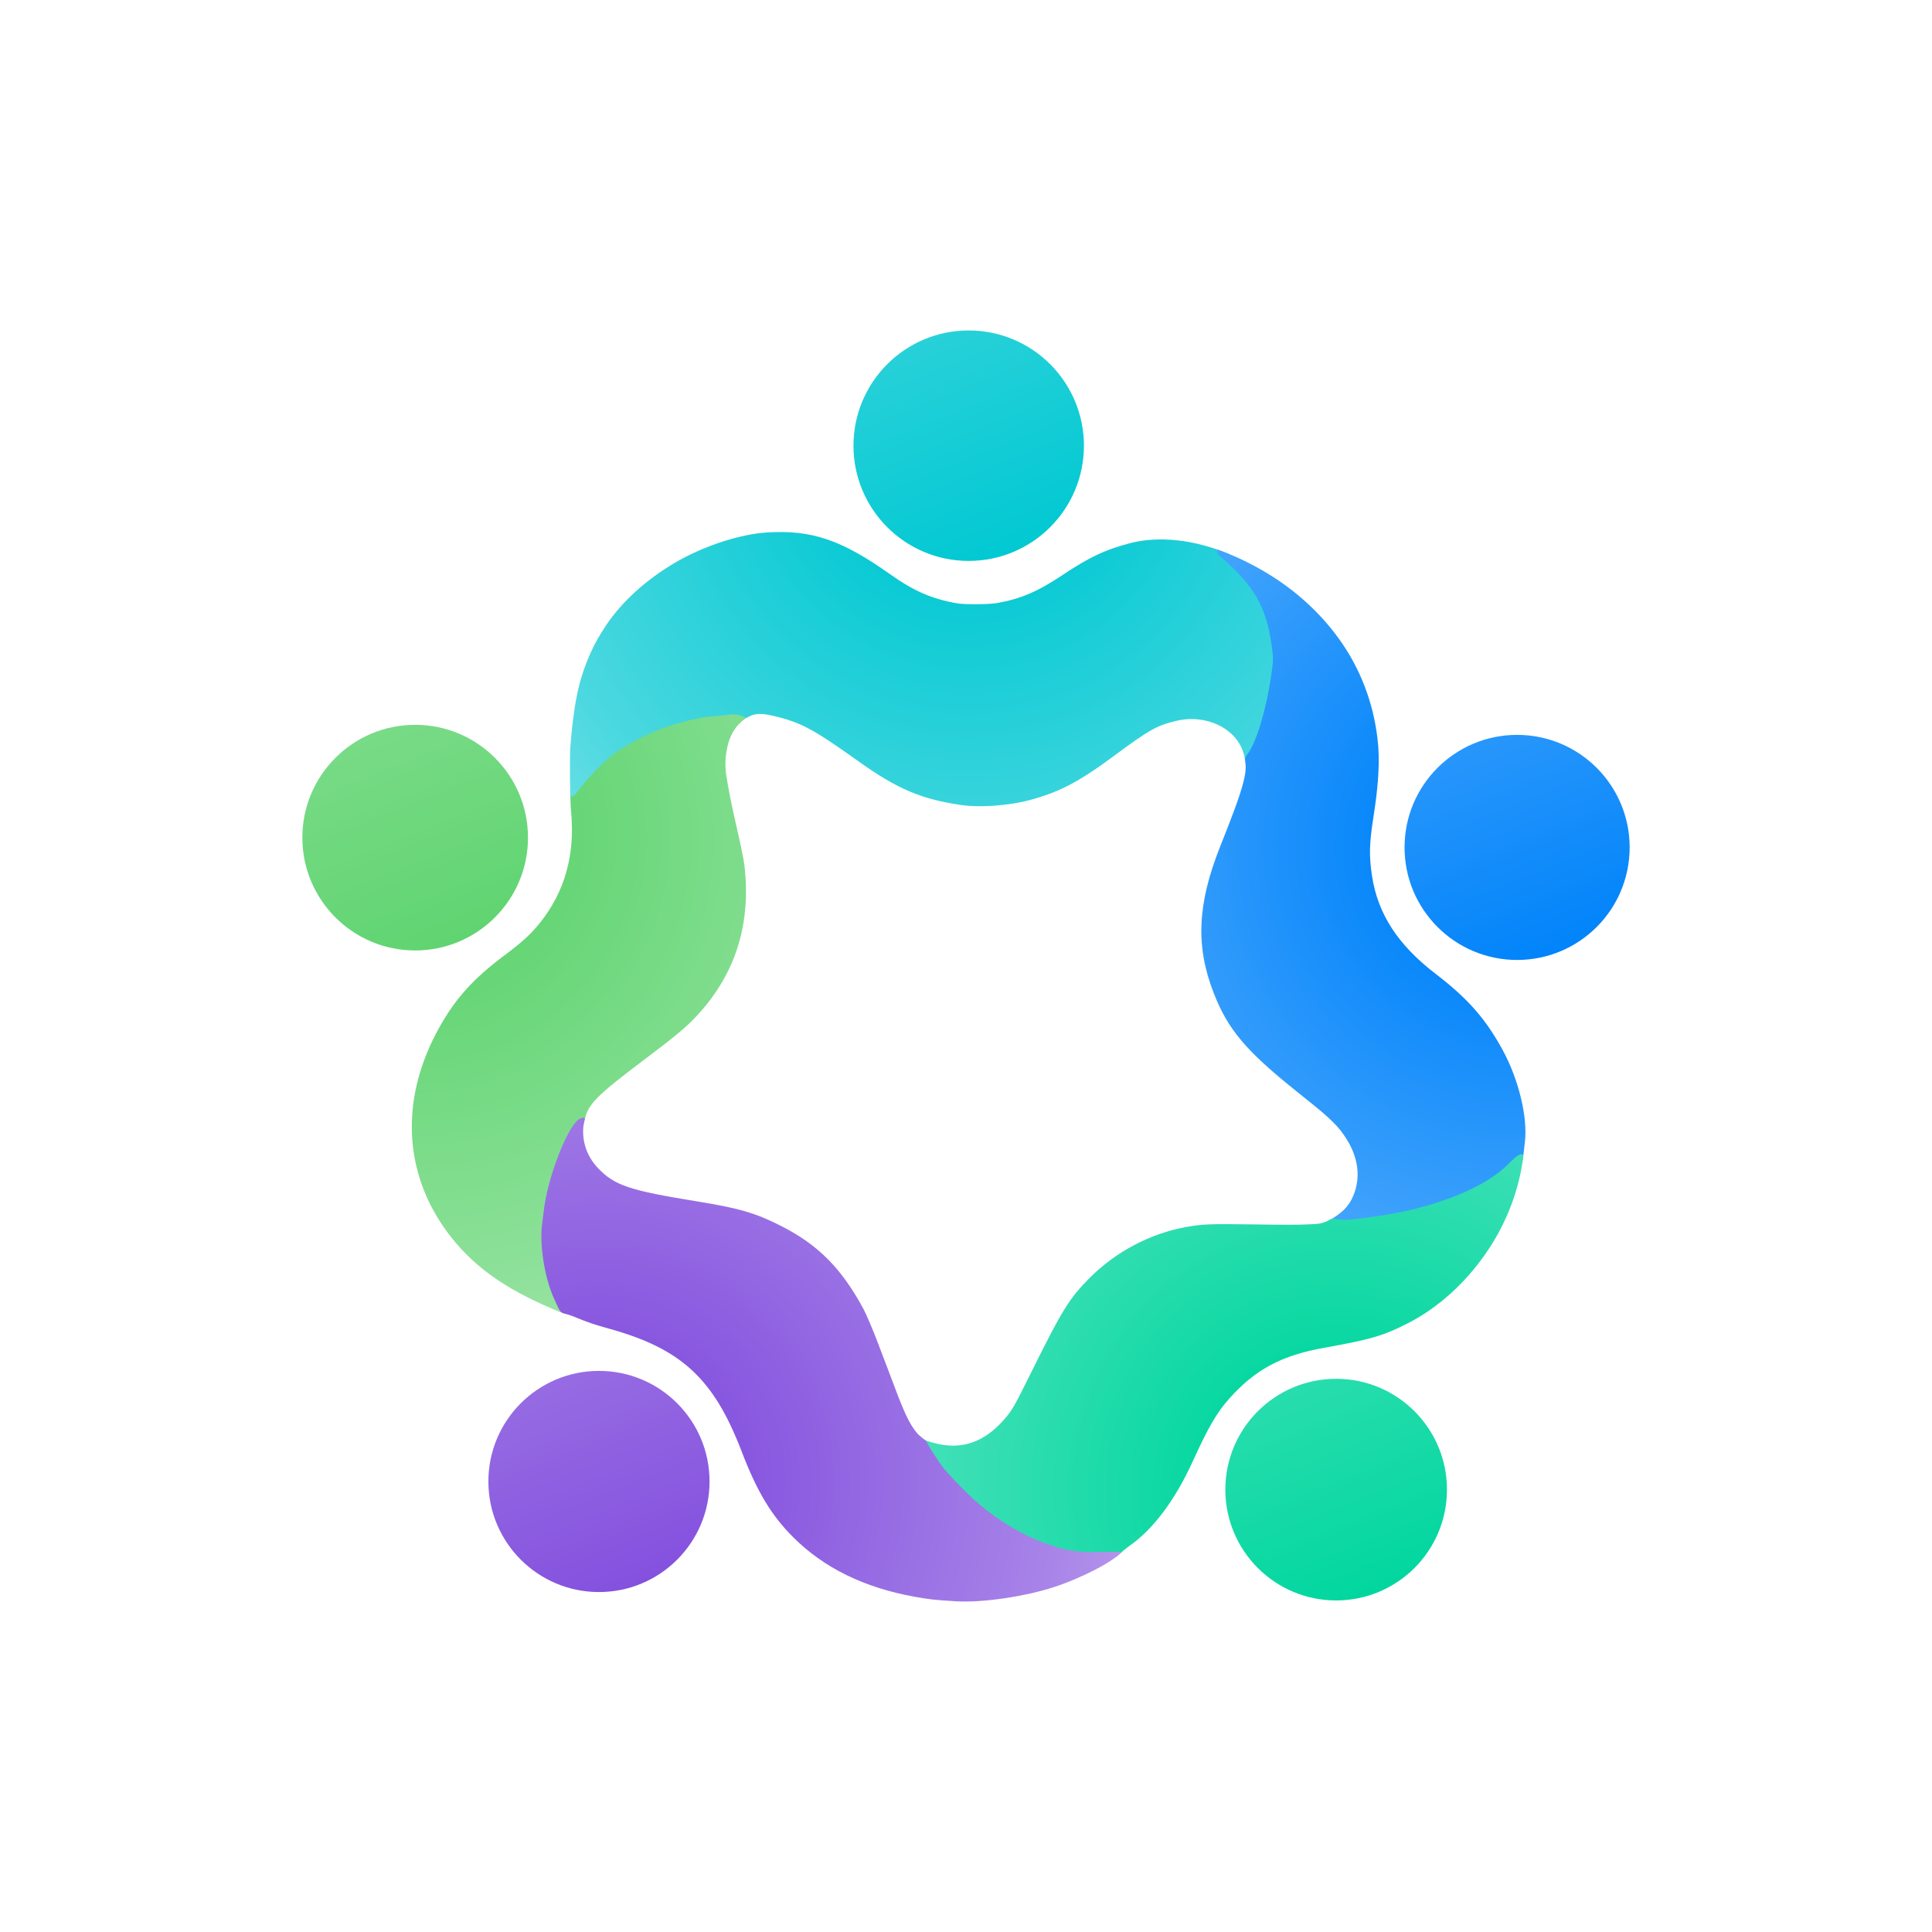
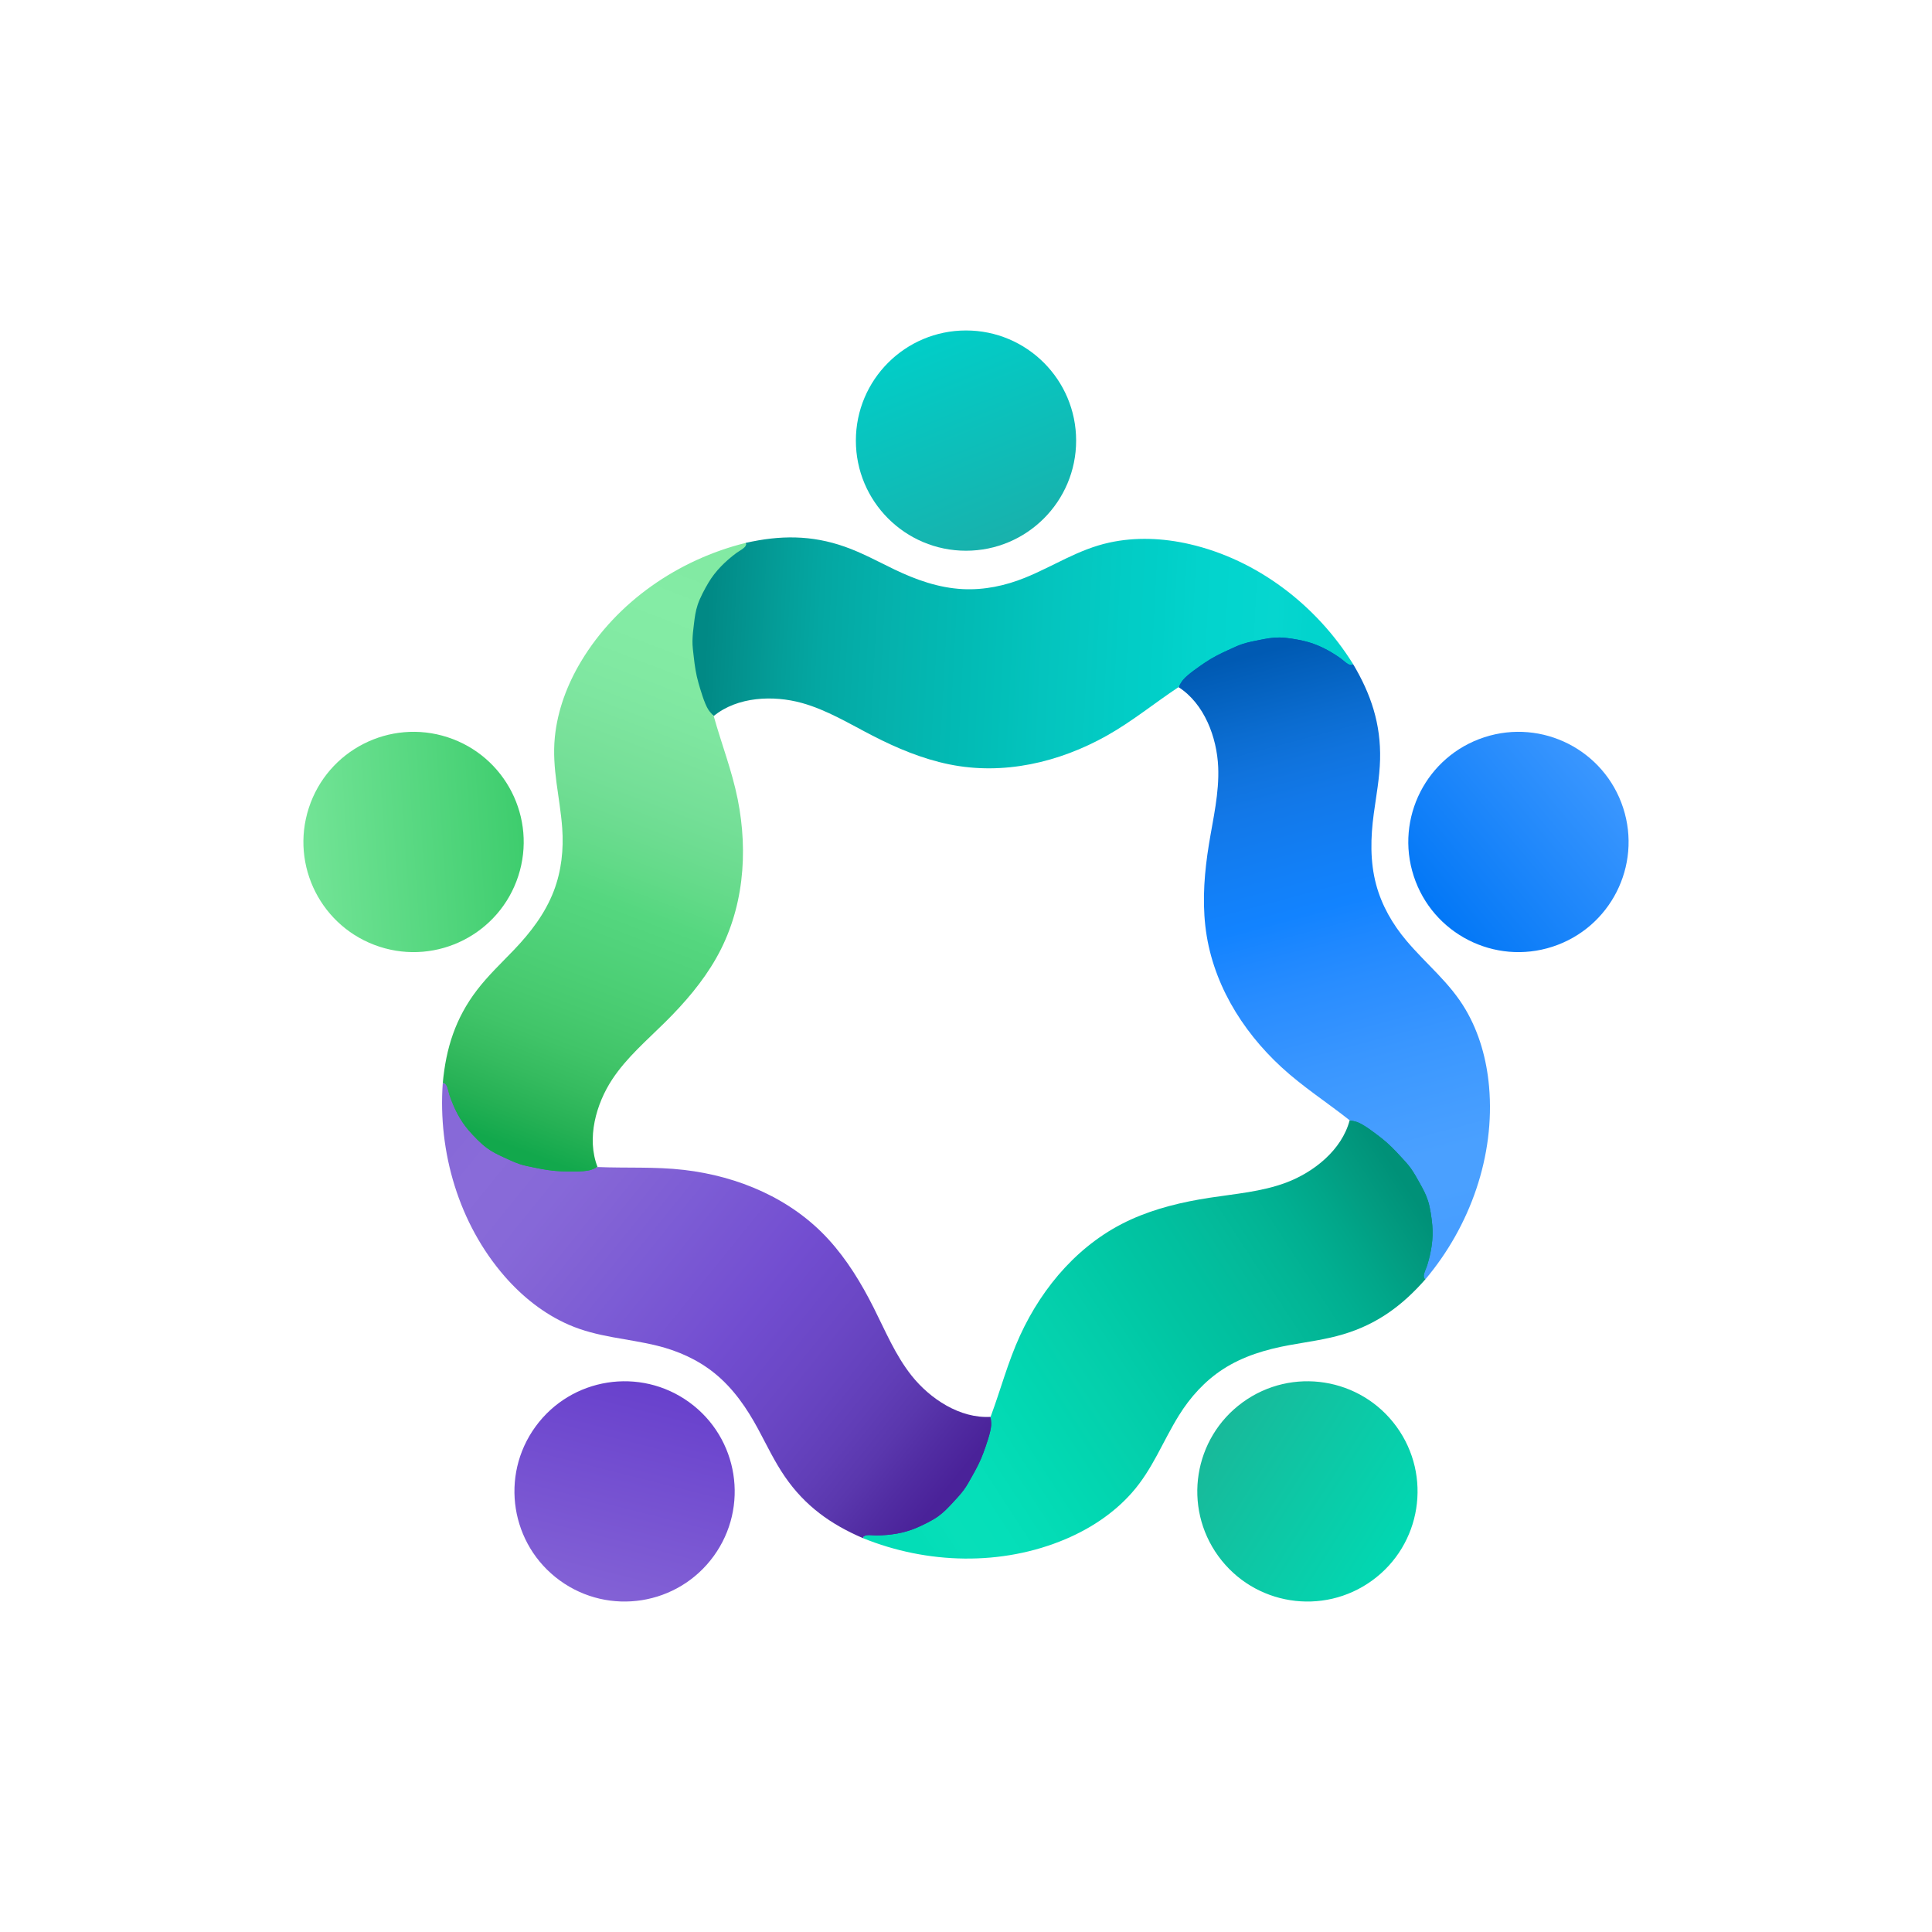
<svg xmlns="http://www.w3.org/2000/svg" width="512" height="512" viewBox="0 0 512 512" version="1.1" role="img" aria-label="Balsm">
-   <g transform="translate(75.7654,82.8481) scale(0.515479)" aria-label="Balsm">
+   <g transform="translate(69.6407,80.1107) scale(0.497622)" aria-label="Balsm">
    <defs>
-       <radialGradient id="s-f-emerald" gradientUnits="userSpaceOnUse" cx="66.46" cy="269.91" r="430">
-         <stop offset="0.12" stop-color="#5FD470" />
-         <stop offset="0.55" stop-color="#8FE19B" />
-         <stop offset="1" stop-color="#DCF6E0" />
-       </radialGradient>
-       <radialGradient id="s-f-teal" gradientUnits="userSpaceOnUse" cx="351.03" cy="68.41" r="430">
-         <stop offset="0.12" stop-color="#00C8D2" />
-         <stop offset="0.55" stop-color="#4CD8E0" />
-         <stop offset="1" stop-color="#C7F3F5" />
-       </radialGradient>
-       <radialGradient id="s-f-blue" gradientUnits="userSpaceOnUse" cx="632.97" cy="274.94" r="430">
-         <stop offset="0.12" stop-color="#0083FA" />
-         <stop offset="0.55" stop-color="#4CA8FC" />
-         <stop offset="1" stop-color="#C7E4FE" />
-       </radialGradient>
-       <radialGradient id="s-f-mint" gradientUnits="userSpaceOnUse" cx="539.94" cy="605.1" r="430">
-         <stop offset="0.12" stop-color="#00D69E" />
-         <stop offset="0.55" stop-color="#4CE2BB" />
-         <stop offset="1" stop-color="#C7F6EA" />
-       </radialGradient>
-       <radialGradient id="s-f-violet" gradientUnits="userSpaceOnUse" cx="160.95" cy="600.91" r="430">
-         <stop offset="0.12" stop-color="#8350DE" />
-         <stop offset="0.55" stop-color="#A884E8" />
-         <stop offset="1" stop-color="#E4D8F8" />
-       </radialGradient>
-       <linearGradient id="s-f-dot-emerald" gradientUnits="userSpaceOnUse" x1="43.3" y1="211.9" x2="89.7" y2="327.9">
-         <stop offset="0" stop-color="#79DB87" />
-         <stop offset="1" stop-color="#5FD470" />
+       <path id="s-ribbon" d="M257.162 128.139C257.3 128.64 257.417 129.1 257.194 129.599C256.537 131.056 253.388 132.619 252.073 133.611C246.269 137.99 241.111 143.012 237.367 149.282C235.389 152.581 232.823 157.397 231.623 161.011C230.413 164.694 230.078 167.572 229.607 171.35C229.241 174.338 228.875 177.356 228.828 180.366C228.783 183.256 229.208 186.028 229.522 188.89C230.047 193.583 230.712 198.166 232.027 202.724C233.156 206.61 235.158 213.561 237.24 216.872C238.043 218.136 239.147 219.223 240.141 220.338C252.798 209.967 271.892 209.18 287.05 213.373C300.47 217.096 312.46 224.481 324.756 230.808C337.68 237.458 351.179 243.121 365.484 246.059C394.382 251.996 424.07 245.067 449.488 230.795C463.109 223.139 474.772 213.522 487.682 204.952C488.435 203.662 489.127 202.276 490.081 201.122C492.587 198.118 498.579 194.066 501.926 191.792C505.854 189.132 510.008 187.083 514.309 185.134C516.934 183.951 519.439 182.69 522.201 181.841C525.078 180.955 528.062 180.37 531.017 179.795C534.755 179.076 537.596 178.505 541.473 178.518C545.28 178.542 550.654 179.495 554.403 180.356C561.523 181.98 567.893 185.333 573.85 189.499C575.201 190.444 577.661 192.955 579.249 193.131C579.792 193.188 580.194 192.934 580.628 192.649C561.156 161.38 529.688 137.109 493.532 128.783C479.52 125.567 464.883 124.887 450.776 127.98C434.356 131.571 421.268 140.46 406.004 146.658C395.451 150.95 384.177 153.329 372.75 152.747C359.914 152.087 347.877 147.802 336.387 142.279C327.659 138.072 319.135 133.396 309.972 130.166C292.146 123.879 275.435 123.998 257.162 128.139Z" />
+       <path id="s-seam" d="M256.52 129.05L256.52 129.08L256.51 129.10L256.51 129.12L256.51 129.13L256.50 129.15L256.50 129.17L256.49 129.18L256.49 129.20L256.48 129.22L256.47 129.23L256.47 129.25L256.49 129.20L256.31 129.49L256.05 129.75L255.70 130.03L255.27 130.31L254.78 130.58L254.24 130.84L253.68 131.08L253.11 131.30L252.55 131.52L252 131.73L251.47 131.94L250.98 132.18L249.27 132.99L247.60 133.89L245.99 134.89L244.49 136.03L243.11 137.32L241.78 138.66L240.49 140.05L239.25 141.48L238.06 142.97L236.91 144.51L235.82 146.10L234.81 147.71L234.27 148.62L233.73 149.56L233.18 150.55L232.62 151.57L232.07 152.62L231.52 153.68L230.99 154.76L230.48 155.84L230 156.92L229.55 157.99L229.14 159.04L228.78 160.06L228.47 161.05L228.19 162L227.95 162.93L227.74 163.84L227.55 164.73L227.38 165.62L227.24 166.50L227.10 167.37L226.98 168.25L226.86 169.14L226.75 170.05L226.63 170.98L226.54 171.74L226.45 172.49L226.36 173.25L226.27 174.02L226.19 174.79L226.11 175.57L226.04 176.35L225.98 177.13L225.92 177.92L225.88 178.72L225.85 179.52L225.83 180.33L225.83 181.12L225.84 181.90L225.88 182.68L225.93 183.44L225.99 184.19L226.05 184.93L226.13 185.67L226.21 186.39L226.30 187.11L226.38 187.82L226.46 188.52L226.54 189.23L226.68 190.41L226.82 191.60L226.98 192.79L227.14 193.98L227.33 195.17L227.52 196.37L227.74 197.56L227.97 198.76L228.23 199.95L228.51 201.15L228.81 202.35L229.14 203.54L229.45 204.60L229.78 205.74L230.15 206.98L230.59 208.27L231.15 209.57L231.80 210.86L232.52 212.13L233.29 213.35L234.07 214.51L234.84 215.59L235.59 216.58L236.29 217.44L236.52 217.71L236.74 217.95L236.96 218.18L237.17 218.41L237.39 218.63L237.61 218.85L237.83 219.07L238.05 219.28L238.26 219.49L238.47 219.71L238.68 219.92L238.88 220.14L240.06 219.06L239.86 218.84L239.67 218.62L239.48 218.40L239.30 218.17L239.13 217.94L238.97 217.71L238.81 217.48L238.66 217.24L238.52 217L238.40 216.76L238.28 216.52L238.19 216.31L237.86 215.37L237.58 214.30L237.34 213.12L237.14 211.85L236.95 210.52L236.75 209.17L236.52 207.82L236.24 206.50L235.90 205.24L235.54 204.04L235.21 202.91L234.91 201.91L234.61 200.81L234.34 199.73L234.08 198.64L233.85 197.55L233.63 196.45L233.43 195.35L233.25 194.24L233.08 193.12L232.92 191.99L232.77 190.85L232.64 189.71L232.50 188.55L232.42 187.83L232.34 187.12L232.25 186.41L232.17 185.71L232.10 185.02L232.03 184.34L231.96 183.67L231.91 183.01L231.87 182.35L231.84 181.70L231.83 181.06L231.83 180.41L231.84 179.71L231.87 179L231.91 178.29L231.96 177.58L232.02 176.86L232.08 176.13L232.16 175.41L232.23 174.67L232.32 173.94L232.40 173.20L232.49 172.46L232.58 171.72L232.70 170.80L232.81 169.91L232.92 169.06L233.04 168.24L233.16 167.45L233.29 166.67L233.44 165.90L233.60 165.14L233.78 164.37L233.98 163.59L234.21 162.78L234.47 161.96L234.76 161.13L235.11 160.24L235.50 159.31L235.93 158.35L236.40 157.37L236.88 156.37L237.39 155.38L237.91 154.40L238.43 153.45L238.95 152.53L239.45 151.65L239.92 150.85L240.84 149.38L241.79 147.99L242.80 146.64L243.86 145.33L244.96 144.05L246.11 142.81L247.31 141.61L248.54 140.42L249.72 139.16L250.86 137.83L252 136.45L253.16 135.05L253.40 134.76L253.73 134.41L254.13 134.02L254.57 133.60L255.04 133.17L255.52 132.72L256 132.27L256.46 131.82L256.90 131.37L257.31 130.91L257.65 130.44L257.90 130L257.96 129.87L257.98 129.80L258 129.74L258.02 129.68L258.04 129.61L258.06 129.55L258.07 129.49L258.08 129.43L258.09 129.36L258.10 129.30L258.11 129.24L258.11 129.19Z" />
+       <circle id="s-head" cx="374.5" cy="73.655" r="58.65" />
+       <linearGradient id="s-ribbon-axis" gradientUnits="userSpaceOnUse" x1="236.232" y1="170.556" x2="557.445" y2="187.401" />
+       <linearGradient id="s-gradient-aqua" href="#s-ribbon-axis">
+         <stop offset="0" stop-color="#018985" />
+         <stop offset="0.062" stop-color="#03938F" />
+         <stop offset="0.125" stop-color="#049E99" />
+         <stop offset="0.188" stop-color="#04A7A2" />
+         <stop offset="0.25" stop-color="#04ADA8" />
+         <stop offset="0.312" stop-color="#05B2AD" />
+         <stop offset="0.375" stop-color="#03B7B1" />
+         <stop offset="0.435" stop-color="#02BBB5" />
+         <stop offset="0.5" stop-color="#02C0B9" />
+         <stop offset="0.562" stop-color="#04C4BE" />
+         <stop offset="0.625" stop-color="#04C8C1" />
+         <stop offset="0.688" stop-color="#02CCC5" />
+         <stop offset="0.75" stop-color="#01CFC8" />
+         <stop offset="0.812" stop-color="#03D3CC" />
+         <stop offset="0.875" stop-color="#03D5CE" />
+         <stop offset="0.938" stop-color="#06D6CF" />
+         <stop offset="1" stop-color="#02D4CD" />
      </linearGradient>
-       <linearGradient id="s-f-dot-teal" gradientUnits="userSpaceOnUse" x1="327.3" y1="9.2" x2="374.7" y2="127.7">
-         <stop offset="0" stop-color="#29D1D9" />
-         <stop offset="1" stop-color="#00C8D2" />
+       <linearGradient id="s-gradient-blue" href="#s-ribbon-axis">
+         <stop offset="0" stop-color="#005AB3" />
+         <stop offset="0.062" stop-color="#0563C1" />
+         <stop offset="0.125" stop-color="#0B6CD0" />
+         <stop offset="0.188" stop-color="#1073DD" />
+         <stop offset="0.25" stop-color="#1278E8" />
+         <stop offset="0.312" stop-color="#127CF0" />
+         <stop offset="0.375" stop-color="#1280F8" />
+         <stop offset="0.435" stop-color="#1283FF" />
+         <stop offset="0.5" stop-color="#1F88FF" />
+         <stop offset="0.562" stop-color="#298DFF" />
+         <stop offset="0.625" stop-color="#3191FF" />
+         <stop offset="0.688" stop-color="#3996FF" />
+         <stop offset="0.75" stop-color="#3F9AFF" />
+         <stop offset="0.812" stop-color="#459DFF" />
+         <stop offset="0.875" stop-color="#4AA0FF" />
+         <stop offset="0.938" stop-color="#4AA0FF" />
+         <stop offset="1" stop-color="#479EFF" />
      </linearGradient>
-       <linearGradient id="s-f-dot-blue" gradientUnits="userSpaceOnUse" x1="609.8" y1="217.1" x2="656.1" y2="332.8">
-         <stop offset="0" stop-color="#2997FB" />
-         <stop offset="1" stop-color="#0083FA" />
+       <linearGradient id="s-gradient-emerald" href="#s-ribbon-axis">
+         <stop offset="0" stop-color="#009178" />
+         <stop offset="0.062" stop-color="#029B80" />
+         <stop offset="0.125" stop-color="#01A689" />
+         <stop offset="0.188" stop-color="#01AF91" />
+         <stop offset="0.25" stop-color="#02B696" />
+         <stop offset="0.312" stop-color="#03BB9B" />
+         <stop offset="0.375" stop-color="#01C09F" />
+         <stop offset="0.435" stop-color="#01C4A2" />
+         <stop offset="0.5" stop-color="#01C9A6" />
+         <stop offset="0.562" stop-color="#03CDAA" />
+         <stop offset="0.625" stop-color="#04D1AD" />
+         <stop offset="0.688" stop-color="#02D5B0" />
+         <stop offset="0.75" stop-color="#02D9B3" />
+         <stop offset="0.812" stop-color="#04DCB6" />
+         <stop offset="0.875" stop-color="#05DFB9" />
+         <stop offset="0.938" stop-color="#07DFB9" />
+         <stop offset="1" stop-color="#03DDB7" />
      </linearGradient>
-       <linearGradient id="s-f-dot-mint" gradientUnits="userSpaceOnUse" x1="517.2" y1="548.1" x2="562.7" y2="662.1">
-         <stop offset="0" stop-color="#29DDAE" />
-         <stop offset="1" stop-color="#00D69E" />
+       <linearGradient id="s-gradient-violet" href="#s-ribbon-axis">
+         <stop offset="0" stop-color="#4A2299" />
+         <stop offset="0.062" stop-color="#512CA2" />
+         <stop offset="0.125" stop-color="#5A37AD" />
+         <stop offset="0.188" stop-color="#613EB7" />
+         <stop offset="0.25" stop-color="#6643BF" />
+         <stop offset="0.312" stop-color="#6B47C5" />
+         <stop offset="0.375" stop-color="#6E4ACB" />
+         <stop offset="0.435" stop-color="#724DD0" />
+         <stop offset="0.5" stop-color="#7652D2" />
+         <stop offset="0.562" stop-color="#7957D3" />
+         <stop offset="0.625" stop-color="#7C5CD5" />
+         <stop offset="0.688" stop-color="#8060D5" />
+         <stop offset="0.75" stop-color="#8464D6" />
+         <stop offset="0.812" stop-color="#8668D8" />
+         <stop offset="0.875" stop-color="#886AD8" />
+         <stop offset="0.938" stop-color="#896BD9" />
+         <stop offset="1" stop-color="#8769D8" />
      </linearGradient>
-       <linearGradient id="s-f-dot-violet" gradientUnits="userSpaceOnUse" x1="138.2" y1="544.1" x2="183.7" y2="657.8">
-         <stop offset="0" stop-color="#976CE3" />
-         <stop offset="1" stop-color="#8350DE" />
+       <linearGradient id="s-gradient-mint" href="#s-ribbon-axis">
+         <stop offset="0" stop-color="#12A84C" />
+         <stop offset="0.062" stop-color="#26B155" />
+         <stop offset="0.125" stop-color="#35BB5F" />
+         <stop offset="0.188" stop-color="#40C468" />
+         <stop offset="0.25" stop-color="#47CA6F" />
+         <stop offset="0.312" stop-color="#4CCF75" />
+         <stop offset="0.375" stop-color="#51D37B" />
+         <stop offset="0.435" stop-color="#55D77F" />
+         <stop offset="0.5" stop-color="#62DA88" />
+         <stop offset="0.562" stop-color="#6CDC90" />
+         <stop offset="0.625" stop-color="#74DF97" />
+         <stop offset="0.688" stop-color="#7AE29B" />
+         <stop offset="0.75" stop-color="#7EE6A0" />
+         <stop offset="0.812" stop-color="#81E9A2" />
+         <stop offset="0.875" stop-color="#83EBA4" />
+         <stop offset="0.938" stop-color="#84ECA5" />
+         <stop offset="1" stop-color="#82EAA3" />
      </linearGradient>
-       <clipPath id="s-ring-clip">
-         <path d="M247.38,113.02 C216.76,114.92 181.30,135.47 164.36,161.12 C152.92,178.46 148.55,193.47 146.23,223.35 C145.81,228.72 146.07,251.25 146.61,256.75 C148.77,278.60 143.36,297.79 130.55,313.78 C125.91,319.57 121.52,323.59 112.13,330.62 C96.32,342.45 87.18,352.59 78.85,367.52 C59.57,402.08 60.06,438.58 80.20,468.76 C92.08,486.56 108.33,499.45 132.38,510.14 C140.82,513.89 141.48,514.16 144.33,514.91 C145.73,515.27 148.28,516.19 150.00,516.94 C154.16,518.75 159.19,520.44 165.85,522.28 C203.22,532.57 219.93,547.99 234.26,585.37 C242.18,606.05 249.54,618.32 260.74,629.51 C276.66,645.41 297.32,655.52 323.50,660.23 C330.69,661.53 333.38,661.82 344.50,662.51 C357.97,663.34 380.11,660.09 395.38,655.05 C408.87,650.60 423.66,643.01 429.12,637.73 C430.23,636.67 432.15,635.09 433.42,634.21 C445.81,625.61 457.15,610.51 466.25,590.50 C474.22,572.97 478.62,565.44 485.16,558.12 C498.45,543.27 511.94,536.08 533.88,532.16 C557.58,527.92 564.05,526.04 576.50,519.73 C608.42,503.56 632.25,468.97 636.23,433.00 C636.51,430.45 636.86,427.42 637.00,426.25 C638.48,413.67 633.75,394.16 625.57,379.13 C616.79,363.03 607.60,352.57 591.08,339.93 C571.78,325.16 561.36,309.15 558.40,289.72 C556.81,279.30 556.96,273.03 559.12,259.25 C561.93,241.36 562.51,230.07 561.18,218.87 C556.75,181.54 534.49,150.14 498.63,130.62 C475.44,118.00 452.89,113.70 434.50,118.40 C421.37,121.76 413.18,125.62 398.82,135.20 C386.48,143.43 377.56,147.22 365.63,149.30 C361.25,150.06 348.92,150.14 344.88,149.42 C332.00,147.15 322.91,143.19 310.61,134.48 C285.60,116.78 270.34,111.60 247.38,113.02 M250.75,207.34 C264.66,210.63 271.02,214.03 294.12,230.50 C314.39,244.96 326.39,250.07 347.38,253.18 C356.63,254.54 371.60,253.48 382.00,250.71 C397.60,246.56 407.45,241.41 425.75,227.87 C443.93,214.41 447.88,212.19 457.88,209.85 C473.38,206.22 488.91,213.90 492.48,226.96 C494.86,235.66 493.22,242.05 480.28,274.57 C468.58,303.98 467.61,325.65 476.91,349.59 C484.28,368.55 493.44,379.44 519.75,400.49 C532.85,410.97 535.03,412.82 538.50,416.40 C550.66,428.98 554.11,443.04 548.08,455.48 C545.42,460.97 538.61,466.46 532.38,468.14 C529.67,468.87 518.20,469.06 496.88,468.75 C475.35,468.44 471.14,468.60 463.12,470.03 C444.46,473.36 426.67,482.73 413.12,496.36 C402.70,506.84 399.17,512.55 383.24,544.69 C374.24,562.86 373.36,564.37 369.04,569.27 C358.57,581.13 346.77,584.95 332.75,580.99 C328.66,579.83 328.57,579.78 326.04,577.53 C321.86,573.80 318.77,567.90 313.15,552.88 C311.40,548.20 309.14,542.24 308.13,539.62 C307.12,537.01 305.43,532.57 304.37,529.75 C302.04,523.55 298.34,514.82 296.95,512.25 C285.54,491.18 273.54,479.12 254.26,469.39 C241.27,462.83 232.96,460.42 211.13,456.88 C176.63,451.28 169.06,448.75 160.61,439.97 C154.01,433.12 151.47,424.15 153.56,415.10 C155.50,406.75 159.51,402.70 184.63,383.75 C199.65,372.43 205.08,367.94 210.01,362.82 C229.51,342.57 238.27,318.12 236.25,289.62 C235.77,282.92 235.28,280.18 231.72,264.50 C227.26,244.84 225.84,236.32 226.08,230.50 C226.45,221.23 229.26,214.44 234.55,209.99 C239.14,206.14 243.00,205.51 250.75,207.34" id="s-ring-clip-path" />
-       </clipPath>
+       <linearGradient id="s-head-axis" gradientUnits="userSpaceOnUse" x1="351.006" y1="15.035" x2="397.934" y2="132.355" />
+       <linearGradient id="s-head-aqua" href="#s-head-axis">
+         <stop offset="0" stop-color="#00CFC9" />
+         <stop offset="1" stop-color="#19B0AB" />
+       </linearGradient>
+       <linearGradient id="s-head-blue" href="#s-head-axis">
+         <stop offset="0" stop-color="#3D98FF" />
+         <stop offset="1" stop-color="#0076F6" />
+       </linearGradient>
+       <linearGradient id="s-head-emerald" href="#s-head-axis">
+         <stop offset="0" stop-color="#00D9B3" />
+         <stop offset="1" stop-color="#19B899" />
+       </linearGradient>
+       <linearGradient id="s-head-violet" href="#s-head-axis">
+         <stop offset="0" stop-color="#8463D6" />
+         <stop offset="1" stop-color="#673FCC" />
+       </linearGradient>
+       <linearGradient id="s-head-mint" href="#s-head-axis">
+         <stop offset="0" stop-color="#75E598" />
+         <stop offset="1" stop-color="#3CCC6C" />
+       </linearGradient>
    </defs>
-     <g id="s-ring" clip-path="url(#s-ring-clip)">
-       <path id="s-ring-left" fill="url(#s-f-emerald)" d="M223.25,203.90 C222.08,204.09 219.27,204.35 217.00,204.49 C210.98,204.83 203.88,206.41 193.62,209.68 C184.99,212.42 175.26,217.28 166.25,223.34 C161.65,226.44 152.91,235.41 147.14,242.97 C145.77,244.76 145.71,246.34 146.64,256.62 C148.66,279.02 143.38,297.77 130.55,313.79 C125.91,319.58 121.52,323.59 112.12,330.62 C96.32,342.45 87.17,352.59 78.85,367.52 C59.57,402.08 60.05,438.58 80.20,468.76 C92.29,486.88 108.27,499.43 133.47,510.62 C146.61,516.45 146.80,516.40 142.94,508.34 C137.96,497.98 136.80,494.18 135.24,483.18 C134.42,477.36 134.32,474.11 134.86,470.50 C135.06,469.19 135.35,466.89 135.51,465.38 C137.07,450.47 145.83,425.88 151.96,419.19 C152.84,418.23 153.00,417.85 153.51,415.40 C155.28,406.95 159.32,402.84 184.63,383.75 C199.65,372.43 205.08,367.94 210.01,362.82 C229.51,342.57 238.27,318.12 236.25,289.62 C235.77,282.92 235.28,280.18 231.72,264.50 C229.34,254.03 226.66,240.45 226.23,236.75 C224.73,223.68 229.55,211.79 238.00,207.71 C243.66,204.99 233.15,202.27 223.25,203.90" />
-       <path id="s-ring-top" fill="url(#s-f-teal)" d="M247.38,113.02 C233.36,113.89 214.77,119.97 200.31,128.41 C177.90,141.49 163.36,157.75 154.78,179.31 C150.03,191.25 147.96,201.84 146.25,223.00 C146.12,224.58 146.01,231.02 146.00,237.31 C146.00,251.96 145.59,251.68 153.22,242.12 C157.37,236.92 165.66,228.75 169.25,226.34 C178.27,220.28 187.99,215.42 196.62,212.68 C206.78,209.44 214.03,207.82 219.75,207.51 C221.88,207.40 224.97,207.10 226.61,206.86 C230.38,206.30 233.03,206.57 235.15,207.72 C236.51,208.46 236.51,208.46 237.94,207.73 C241.43,205.96 244.47,205.87 250.75,207.34 C264.63,210.61 271.02,214.02 294.12,230.50 C314.39,244.96 326.39,250.07 347.38,253.18 C356.63,254.54 371.60,253.48 382.00,250.71 C397.60,246.56 407.45,241.41 425.75,227.87 C443.93,214.41 447.88,212.19 457.88,209.85 C472.84,206.35 487.96,213.38 492.09,225.75 C492.64,227.41 492.83,228.27 493.39,231.69 C493.78,234.08 497.30,231.06 499.75,226.23 C502.22,221.39 507.06,204.92 508.49,196.55 C511.14,181.00 511.15,172.92 508.53,160.24 C507.26,154.10 503.68,145.60 500.07,140.12 C495.98,133.92 487.41,125.13 484.13,123.76 C467.34,116.75 448.79,114.75 434.50,118.40 C421.37,121.76 413.18,125.62 398.82,135.20 C386.48,143.43 377.56,147.22 365.63,149.30 C361.25,150.06 348.92,150.14 344.88,149.42 C332.00,147.15 322.91,143.19 310.61,134.48 C285.60,116.78 270.34,111.60 247.38,113.02" />
-       <path id="s-ring-right" fill="url(#s-f-blue)" d="M478.76,122.79 C478.76,123.85 478.82,123.92 481.57,126.36 C498.10,141.03 504.00,151.45 506.76,170.83 C507.68,177.33 507.68,178.67 506.75,185.29 C504.14,203.66 499.08,220.70 494.37,226.96 C492.98,228.81 492.98,228.81 493.29,231.24 C494.10,237.77 491.58,246.17 480.28,274.57 C468.58,303.98 467.61,325.65 476.91,349.59 C484.28,368.55 493.44,379.44 519.75,400.49 C537.83,414.95 541.03,418.03 545.55,425.30 C551.71,435.22 552.64,446.08 548.12,455.40 C545.99,459.81 542.56,463.17 537.28,466.01 C534.47,467.53 534.16,468.03 535.62,468.64 C537.85,469.57 547.73,469.72 553.50,468.92 C555.08,468.69 558.57,468.22 561.25,467.87 C574.39,466.12 584.65,463.86 595.38,460.33 C612.51,454.70 623.92,448.34 632.68,439.55 C635.84,436.37 635.84,436.37 636.28,432.50 C636.52,430.37 636.83,427.61 636.98,426.37 C638.48,413.67 633.79,394.23 625.56,379.13 C616.79,363.03 607.59,352.57 591.07,339.93 C571.78,325.16 561.36,309.15 558.40,289.72 C556.81,279.30 556.96,273.03 559.12,259.25 C563.50,231.36 562.69,215.65 555.83,195.50 C545.08,163.94 518.43,137.41 483.50,123.50 C478.33,121.45 478.75,121.51 478.76,122.79" />
-       <path id="s-ring-lower-right" fill="url(#s-f-mint)" d="M633.12,433.48 C632.44,433.87 630.70,435.43 629.25,436.92 C621.41,445.06 609.26,451.78 592.38,457.33 C580.47,461.25 568.72,463.69 552.62,465.62 C550.84,465.83 548.50,466.12 547.42,466.26 C545.38,466.53 540.13,466.23 538.93,465.77 C538.43,465.58 537.90,465.74 536.10,466.64 C531.42,468.95 526.94,469.19 496.88,468.75 C475.35,468.44 471.14,468.60 463.12,470.03 C444.46,473.36 426.67,482.73 413.12,496.36 C402.70,506.84 399.17,512.55 383.24,544.69 C374.24,562.86 373.36,564.37 369.04,569.27 C358.58,581.13 346.75,584.95 332.76,580.99 C328.53,579.79 328.69,579.86 326.83,578.23 C325.38,576.96 325.38,576.96 325.30,578.37 C325.15,581.25 326.71,584.78 330.87,591.00 C334.84,596.91 335.57,597.82 341.26,603.85 C356.42,619.92 372.52,630.79 389.63,636.49 C399.46,639.76 404.14,640.40 417.63,640.31 C426.98,640.25 426.38,640.38 428.97,637.88 C430.16,636.75 432.16,635.10 433.42,634.22 C445.84,625.58 457.15,610.51 466.25,590.50 C474.22,572.97 478.62,565.44 485.16,558.13 C498.45,543.27 511.94,536.08 533.88,532.16 C557.58,527.93 564.05,526.04 576.50,519.73 C607.89,503.83 632.26,468.86 636.13,434.19 C636.32,432.43 635.34,432.20 633.13,433.48" />
-       <path id="s-ring-lower-left" fill="url(#s-f-violet)" d="M150.46,414.82 C144.09,419.69 134.25,445.73 132.50,462.38 C132.35,463.89 132.06,466.19 131.86,467.50 C130.20,478.50 132.78,495.52 137.79,506.75 C141.14,514.26 140.94,514.00 144.25,514.90 C145.83,515.32 148.47,516.26 150.12,516.99 C154.14,518.74 159.22,520.45 165.85,522.28 C203.22,532.57 219.93,547.99 234.25,585.38 C242.18,606.05 249.54,618.32 260.74,629.51 C276.66,645.41 297.32,655.53 323.50,660.24 C330.69,661.53 333.38,661.82 344.50,662.51 C357.97,663.34 380.11,660.10 395.38,655.06 C408.36,650.77 424.54,642.53 428.88,638.00 C429.88,636.96 429.88,636.96 422.00,637.12 C407.19,637.44 402.86,636.90 392.62,633.49 C379.38,629.08 364.79,620.30 353.24,609.79 C349.06,605.99 339.91,596.45 337.88,593.77 C335.62,590.78 331.13,583.91 330.17,581.96 C329.62,580.84 328.95,579.86 328.55,579.60 C323.08,576.07 319.50,569.84 313.15,552.87 C311.40,548.20 309.14,542.24 308.13,539.62 C307.12,537.01 305.43,532.57 304.37,529.75 C302.04,523.55 298.34,514.82 296.95,512.25 C285.54,491.17 273.54,479.12 254.26,469.39 C241.27,462.83 232.96,460.42 211.13,456.87 C176.63,451.28 169.06,448.74 160.61,439.97 C154.33,433.45 151.52,424.20 153.34,416.04 C153.57,415.04 153.75,414.17 153.75,414.11 C153.75,413.59 151.41,414.10 150.46,414.82" />
+     <g id="s-ring">
+       <use href="#s-seam" fill="url(#s-gradient-aqua)" />
+       <use href="#s-seam" transform="rotate(72 374.5 383)" fill="url(#s-gradient-blue)" />
+       <use href="#s-seam" transform="rotate(144 374.5 383)" fill="url(#s-gradient-emerald)" />
+       <use href="#s-seam" transform="rotate(216 374.5 383)" fill="url(#s-gradient-violet)" />
+       <use href="#s-seam" transform="rotate(288 374.5 383)" fill="url(#s-gradient-mint)" />
+       <use href="#s-seam" fill="url(#s-gradient-aqua)" />
+       <use href="#s-seam" transform="rotate(72 374.5 383)" fill="url(#s-gradient-blue)" />
+       <use href="#s-seam" transform="rotate(144 374.5 383)" fill="url(#s-gradient-emerald)" />
+       <use href="#s-seam" transform="rotate(216 374.5 383)" fill="url(#s-gradient-violet)" />
+       <use href="#s-seam" transform="rotate(288 374.5 383)" fill="url(#s-gradient-mint)" />
+       <use href="#s-seam" fill="url(#s-gradient-aqua)" />
+       <use href="#s-seam" transform="rotate(72 374.5 383)" fill="url(#s-gradient-blue)" />
+       <use href="#s-seam" transform="rotate(144 374.5 383)" fill="url(#s-gradient-emerald)" />
+       <use href="#s-seam" transform="rotate(216 374.5 383)" fill="url(#s-gradient-violet)" />
+       <use href="#s-seam" transform="rotate(288 374.5 383)" fill="url(#s-gradient-mint)" />
+       <use href="#s-ribbon" fill="url(#s-gradient-aqua)" />
+       <use href="#s-ribbon" transform="rotate(72 374.5 383)" fill="url(#s-gradient-blue)" />
+       <use href="#s-ribbon" transform="rotate(144 374.5 383)" fill="url(#s-gradient-emerald)" />
+       <use href="#s-ribbon" transform="rotate(216 374.5 383)" fill="url(#s-gradient-violet)" />
+       <use href="#s-ribbon" transform="rotate(288 374.5 383)" fill="url(#s-gradient-mint)" />
    </g>
-     <g id="s-dots">
-       <circle id="s-dot-left" fill="url(#s-f-dot-emerald)" cx="66.46" cy="269.91" r="58.0" />
-       <circle id="s-dot-top" fill="url(#s-f-dot-teal)" cx="351.03" cy="68.41" r="59.24" />
-       <circle id="s-dot-right" fill="url(#s-f-dot-blue)" cx="632.97" cy="274.94" r="57.86" />
-       <circle id="s-dot-lower-right" fill="url(#s-f-dot-mint)" cx="539.94" cy="605.1" r="56.97" />
-       <circle id="s-dot-lower-left" fill="url(#s-f-dot-violet)" cx="160.95" cy="600.91" r="56.85" />
+     <g id="s-heads">
+       <use href="#s-head" fill="url(#s-head-aqua)" />
+       <use href="#s-head" transform="rotate(72 374.5 383)" fill="url(#s-head-blue)" />
+       <use href="#s-head" transform="rotate(144 374.5 383)" fill="url(#s-head-emerald)" />
+       <use href="#s-head" transform="rotate(216 374.5 383)" fill="url(#s-head-violet)" />
+       <use href="#s-head" transform="rotate(288 374.5 383)" fill="url(#s-head-mint)" />
    </g>
  </g>
</svg>
